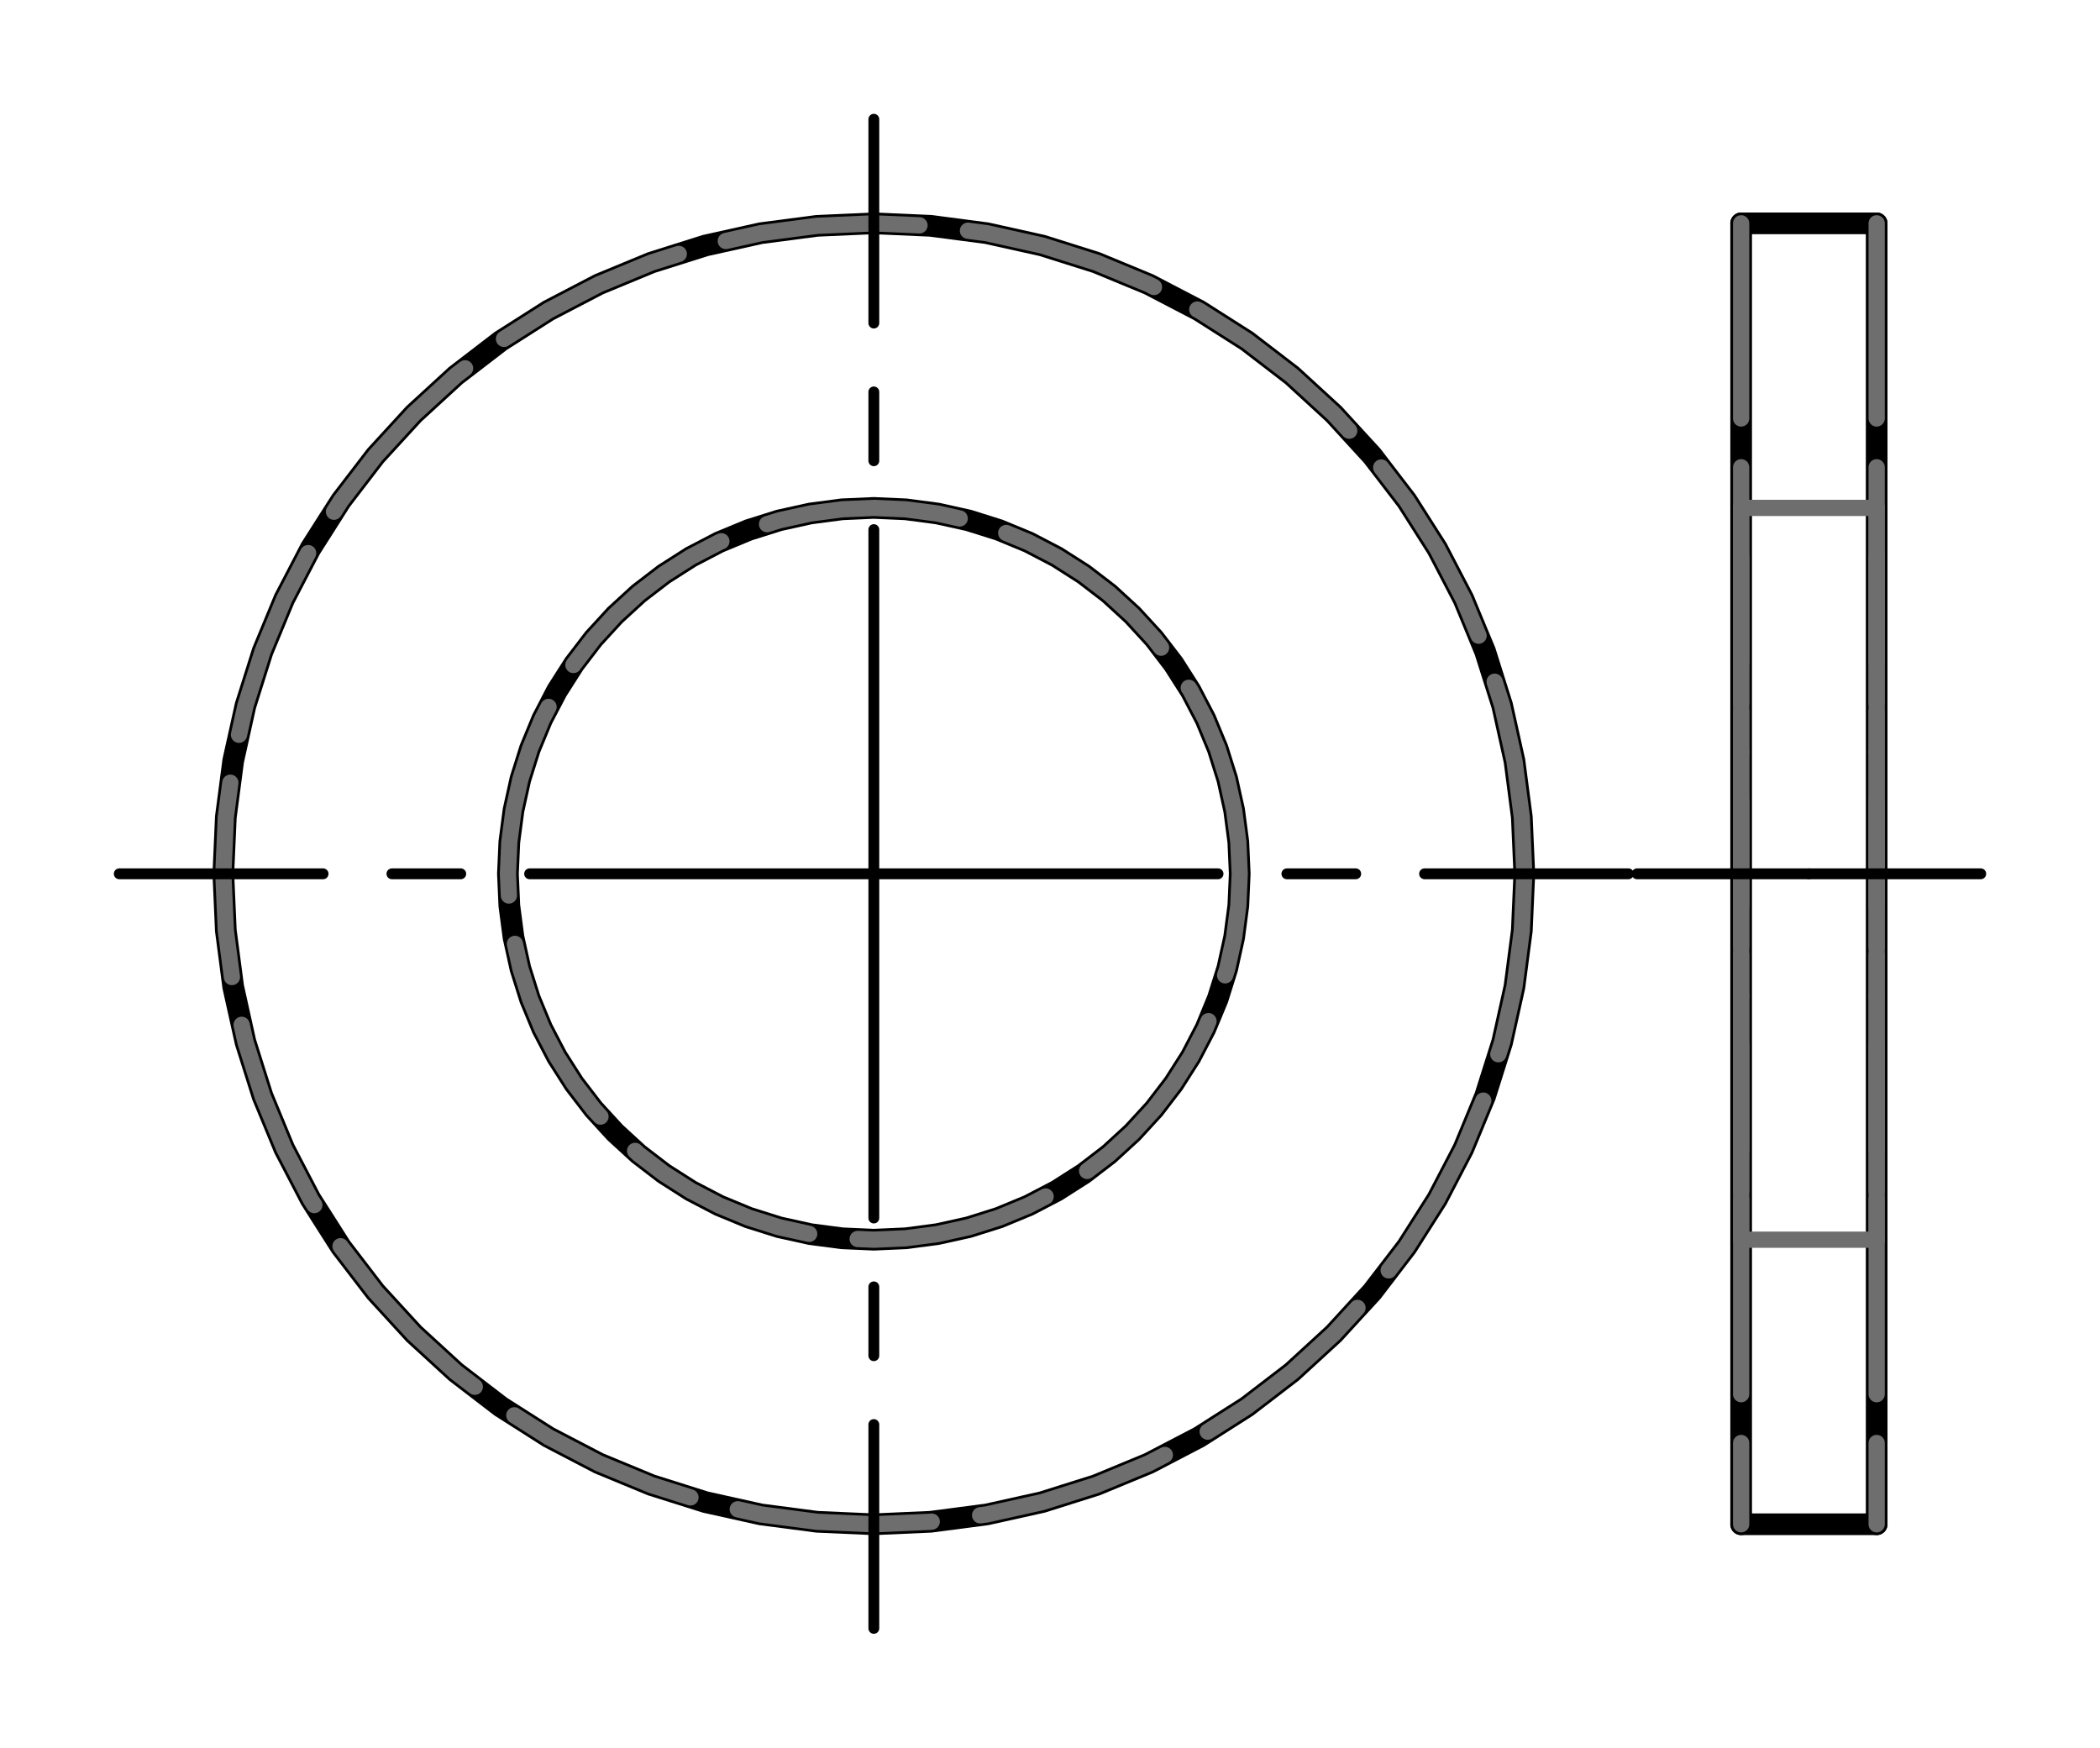
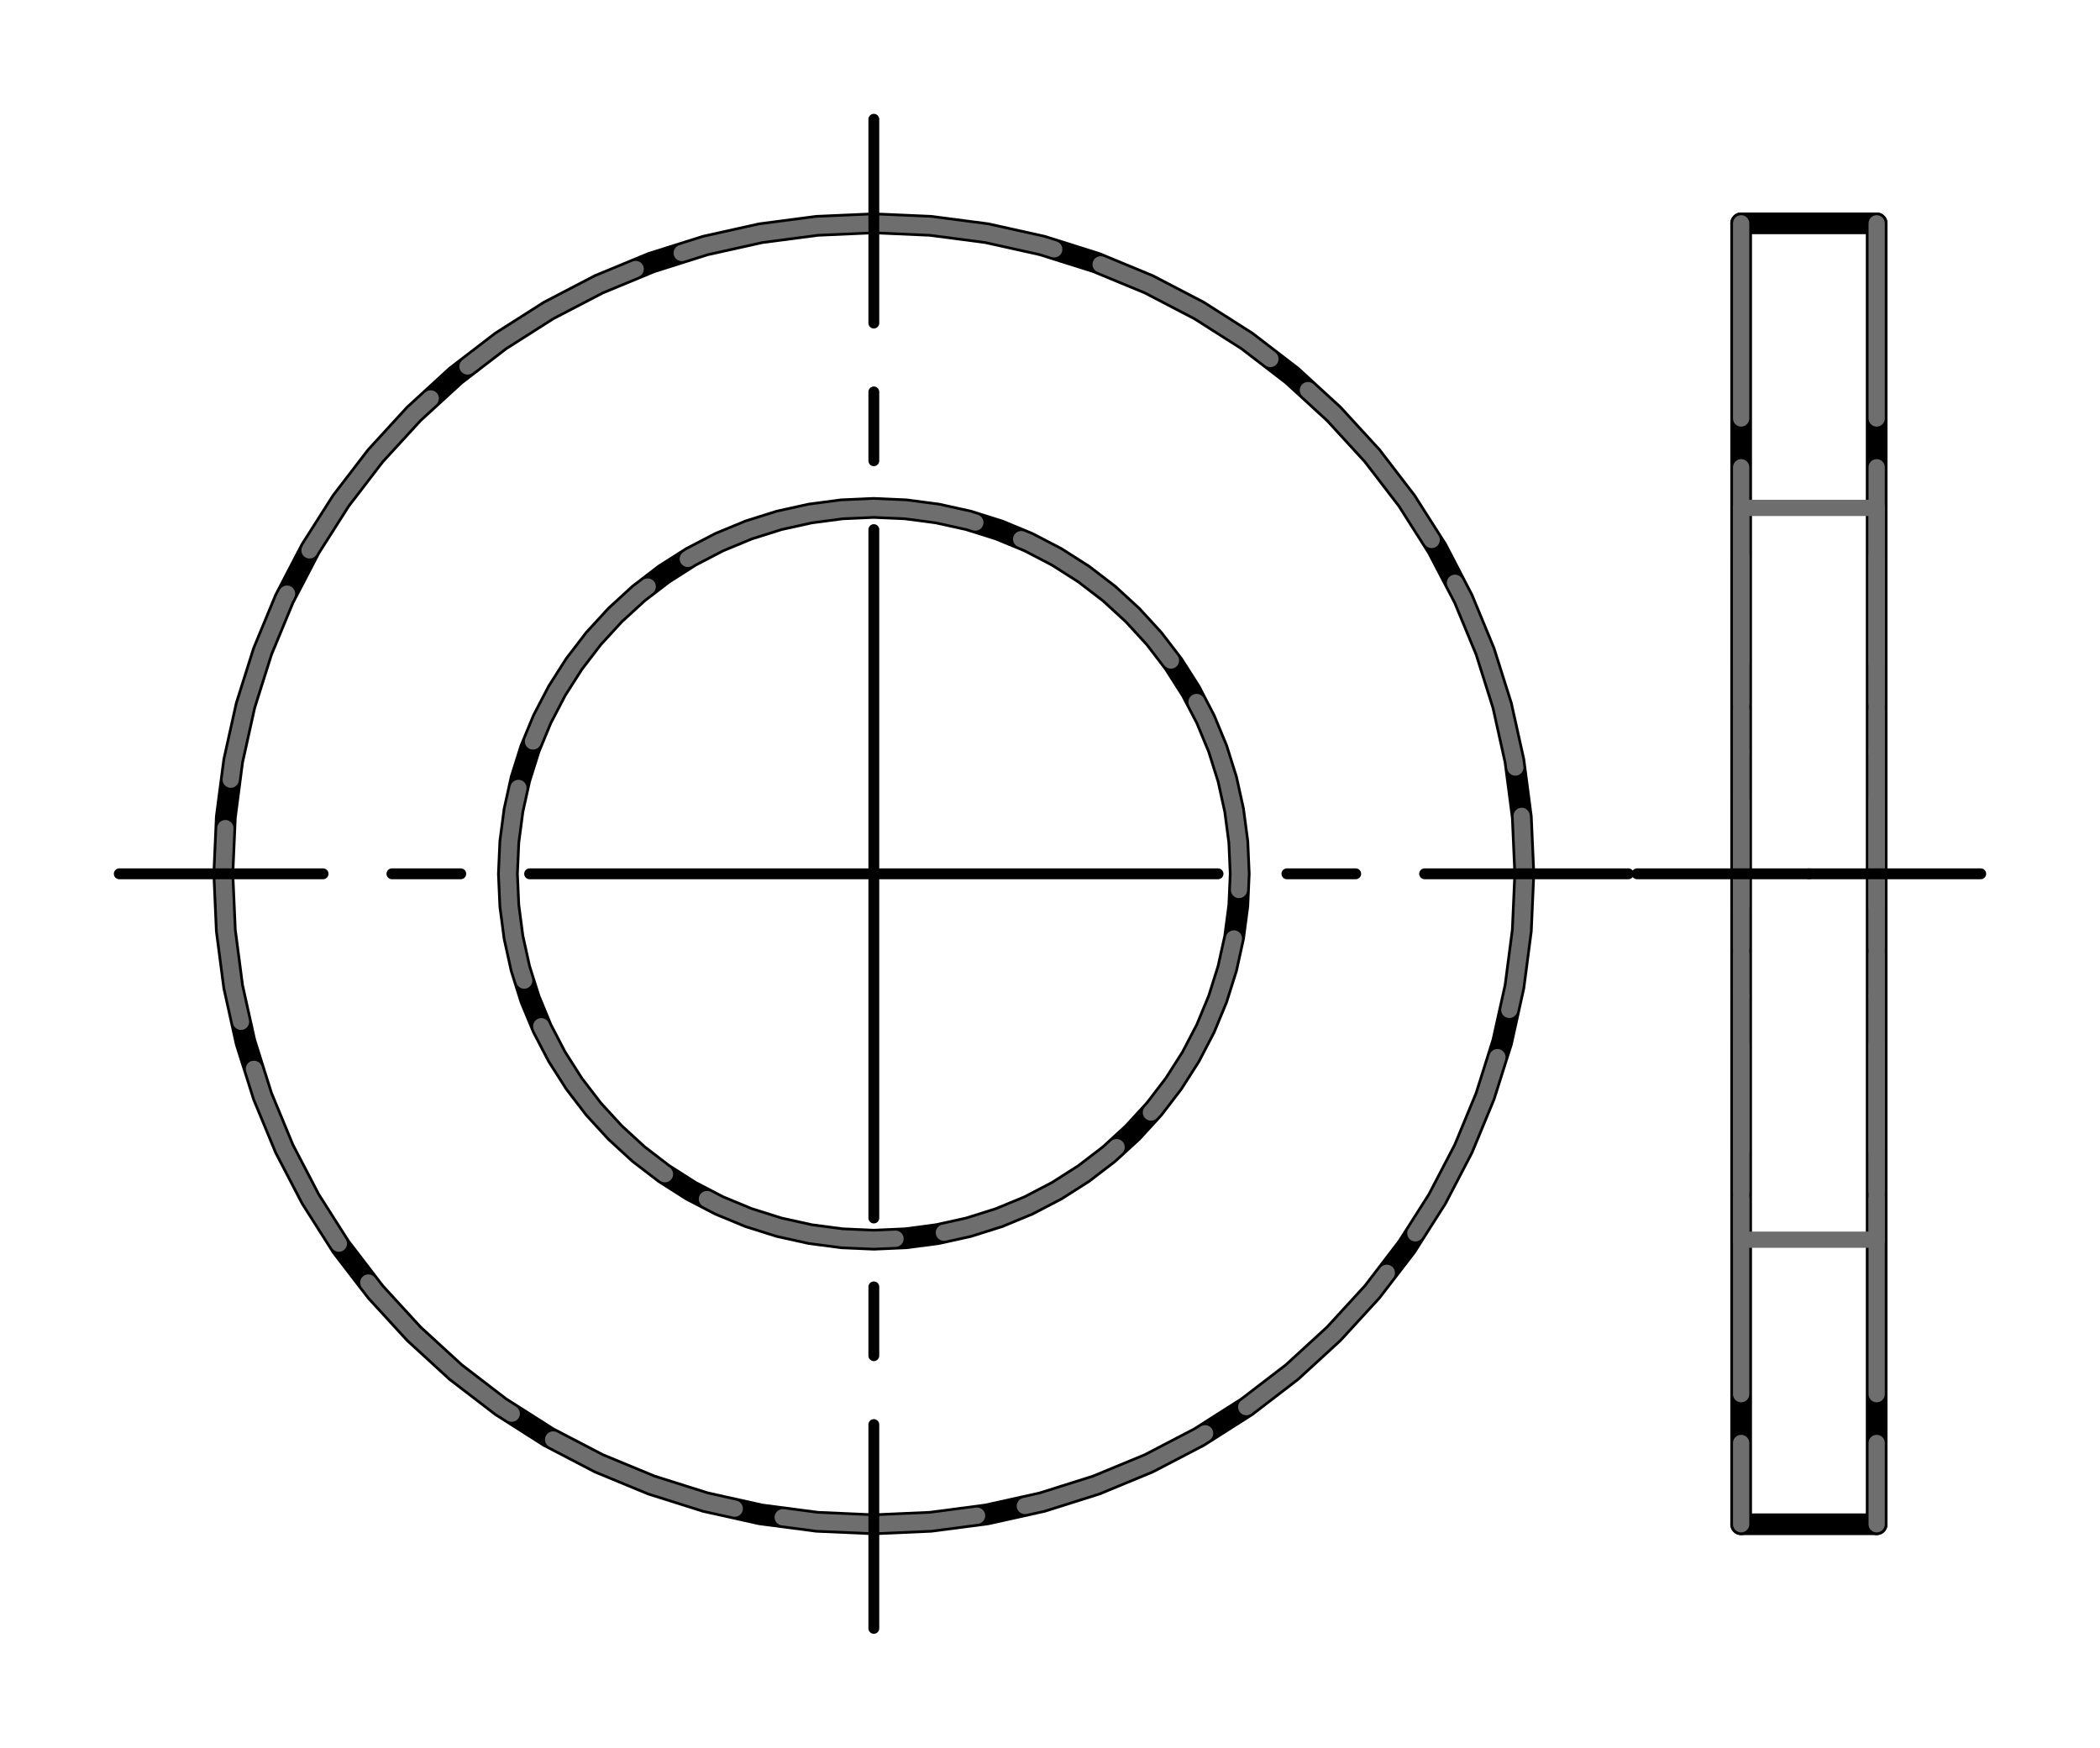
<svg xmlns="http://www.w3.org/2000/svg" width="38.74mm" height="32.24mm" viewBox="-16.12 -16.12 38.74 32.24" version="1.1">
  <g transform="scale(1,-1)" stroke-linecap="round">
    <g fill="none" stroke="rgb(0,0,0)" stroke-width="0.4" id="Visible">
-       <path d="M 12.0,0.0 L 11.954,1.046 L 11.818,2.084 L 11.591,3.106 L 11.276,4.104 L 10.876,5.071 L 10.392,6.0 L 9.83,6.883 L 9.193,7.713 L 8.485,8.485 L 7.713,9.193 L 6.883,9.83 L 6.0,10.392 L 5.071,10.876 L 4.104,11.276 L 3.106,11.591 L 2.084,11.818 L 1.046,11.954 L 0.0,12.0 L -1.046,11.954 L -2.084,11.818 L -3.106,11.591 L -4.104,11.276 L -5.071,10.876 L -6.0,10.392 L -6.883,9.83 L -7.713,9.193 L -8.485,8.485 L -9.193,7.713 L -9.83,6.883 L -10.392,6.0 L -10.876,5.071 L -11.276,4.104 L -11.591,3.106 L -11.818,2.084 L -11.954,1.046 L -12.0,0.0 L -11.954,-1.046 L -11.818,-2.084 L -11.591,-3.106 L -11.276,-4.104 L -10.876,-5.071 L -10.392,-6.0 L -9.83,-6.883 L -9.193,-7.713 L -8.485,-8.485 L -7.713,-9.193 L -6.883,-9.83 L -6.0,-10.392 L -5.071,-10.876 L -4.104,-11.276 L -3.106,-11.591 L -2.084,-11.818 L -1.046,-11.954 L -0.0,-12.0 L 1.046,-11.954 L 2.084,-11.818 L 3.106,-11.591 L 4.104,-11.276 L 5.071,-10.876 L 6.0,-10.392 L 6.883,-9.83 L 7.713,-9.193 L 8.485,-8.485 L 9.193,-7.713 L 9.83,-6.883 L 10.392,-6.0 L 10.876,-5.071 L 11.276,-4.104 L 11.591,-3.106 L 11.818,-2.084 L 11.954,-1.046 L 12.0,-0.0" />
-       <path d="M 6.75,0.0 L 6.724,0.588 L 6.647,1.172 L 6.52,1.747 L 6.343,2.309 L 6.118,2.853 L 5.846,3.375 L 5.529,3.872 L 5.171,4.339 L 4.773,4.773 L 4.339,5.171 L 3.872,5.529 L 3.375,5.846 L 2.853,6.118 L 2.309,6.343 L 1.747,6.52 L 1.172,6.647 L 0.588,6.724 L 0.0,6.75 L -0.588,6.724 L -1.172,6.647 L -1.747,6.52 L -2.309,6.343 L -2.853,6.118 L -3.375,5.846 L -3.872,5.529 L -4.339,5.171 L -4.773,4.773 L -5.171,4.339 L -5.529,3.872 L -5.846,3.375 L -6.118,2.853 L -6.343,2.309 L -6.52,1.747 L -6.647,1.172 L -6.724,0.588 L -6.75,-0.0 L -6.724,-0.588 L -6.647,-1.172 L -6.52,-1.747 L -6.343,-2.309 L -6.118,-2.853 L -5.846,-3.375 L -5.529,-3.872 L -5.171,-4.339 L -4.773,-4.773 L -4.339,-5.171 L -3.872,-5.529 L -3.375,-5.846 L -2.853,-6.118 L -2.309,-6.343 L -1.747,-6.52 L -1.172,-6.647 L -0.588,-6.724 L -0.0,-6.75 L 0.588,-6.724 L 1.172,-6.647 L 1.747,-6.52 L 2.309,-6.343 L 2.853,-6.118 L 3.375,-5.846 L 3.872,-5.529 L 4.339,-5.171 L 4.773,-4.773 L 5.171,-4.339 L 5.529,-3.872 L 5.846,-3.375 L 6.118,-2.853 L 6.343,-2.309 L 6.52,-1.747 L 6.647,-1.172 L 6.724,-0.588 L 6.75,0.0" />
+       <path d="M 0.0,12.0 L -1.046,11.954 L -2.084,11.818 L -3.106,11.591 L -4.104,11.276 L -5.071,10.876 L -6.0,10.392 L -6.883,9.83 L -7.713,9.193 L -8.485,8.485 L -9.193,7.713 L -9.83,6.883 L -10.392,6.0 L -10.876,5.071 L -11.276,4.104 L -11.591,3.106 L -11.818,2.084 L -11.954,1.046 L -12.0,0.0 L -11.954,-1.046 L -11.818,-2.084 L -11.591,-3.106 L -11.276,-4.104 L -10.876,-5.071 L -10.392,-6.0 L -9.83,-6.883 L -9.193,-7.713 L -8.485,-8.485 L -7.713,-9.193 L -6.883,-9.83 L -6.0,-10.392 L -5.071,-10.876 L -4.104,-11.276 L -3.106,-11.591 L -2.084,-11.818 L -1.046,-11.954 L -0.0,-12.0 L 1.046,-11.954 L 2.084,-11.818 L 3.106,-11.591 L 4.104,-11.276 L 5.071,-10.876 L 6.0,-10.392 L 6.883,-9.83 L 7.713,-9.193 L 8.485,-8.485 L 9.193,-7.713 L 9.83,-6.883 L 10.392,-6.0 L 10.876,-5.071 L 11.276,-4.104 L 11.591,-3.106 L 11.818,-2.084 L 11.954,-1.046 L 12.0,-0.0 L 11.954,1.046 L 11.818,2.084 L 11.591,3.106 L 11.276,4.104 L 10.876,5.071 L 10.392,6.0 L 9.83,6.883 L 9.193,7.713 L 8.485,8.485 L 7.713,9.193 L 6.883,9.83 L 6.0,10.392 L 5.071,10.876 L 4.104,11.276 L 3.106,11.591 L 2.084,11.818 L 1.046,11.954 L 0.0,12.0" />
+       <path d="M 0.0,6.75 L -0.588,6.724 L -1.172,6.647 L -1.747,6.52 L -2.309,6.343 L -2.853,6.118 L -3.375,5.846 L -3.872,5.529 L -4.339,5.171 L -4.773,4.773 L -5.171,4.339 L -5.529,3.872 L -5.846,3.375 L -6.118,2.853 L -6.343,2.309 L -6.52,1.747 L -6.647,1.172 L -6.724,0.588 L -6.75,-0.0 L -6.724,-0.588 L -6.647,-1.172 L -6.52,-1.747 L -6.343,-2.309 L -6.118,-2.853 L -5.846,-3.375 L -5.529,-3.872 L -5.171,-4.339 L -4.773,-4.773 L -4.339,-5.171 L -3.872,-5.529 L -3.375,-5.846 L -2.853,-6.118 L -2.309,-6.343 L -1.747,-6.52 L -1.172,-6.647 L -0.588,-6.724 L -0.0,-6.75 L 0.588,-6.724 L 1.172,-6.647 L 1.747,-6.52 L 2.309,-6.343 L 2.853,-6.118 L 3.375,-5.846 L 3.872,-5.529 L 4.339,-5.171 L 4.773,-4.773 L 5.171,-4.339 L 5.529,-3.872 L 5.846,-3.375 L 6.118,-2.853 L 6.343,-2.309 L 6.52,-1.747 L 6.647,-1.172 L 6.724,-0.588 L 6.75,0.0 L 6.724,0.588 L 6.647,1.172 L 6.52,1.747 L 6.343,2.309 L 6.118,2.853 L 5.846,3.375 L 5.529,3.872 L 5.171,4.339 L 4.773,4.773 L 4.339,5.171 L 3.872,5.529 L 3.375,5.846 L 2.853,6.118 L 2.309,6.343 L 1.747,6.52 L 1.172,6.647 L 0.588,6.724 L 0.0,6.75" />
      <path d="M 16.0,-12.0 L 16.0,-11.667 L 16.0,-11.333 L 16.0,-11.0 L 16.0,-10.667 L 16.0,-10.333 L 16.0,-10.0 L 16.0,-9.667 L 16.0,-9.333 L 16.0,-9.0 L 16.0,-8.667 L 16.0,-8.333 L 16.0,-8.0 L 16.0,-7.667 L 16.0,-7.333 L 16.0,-7.0 L 16.0,-6.667 L 16.0,-6.333 L 16.0,-6.0 L 16.0,-5.667 L 16.0,-5.333 L 16.0,-5.0 L 16.0,-4.667 L 16.0,-4.333 L 16.0,-4.0 L 16.0,-3.667 L 16.0,-3.333 L 16.0,-3.0 L 16.0,-2.667 L 16.0,-2.333 L 16.0,-2.0 L 16.0,-1.667 L 16.0,-1.333 L 16.0,-1.0 L 16.0,-0.667 L 16.0,-0.333 L 16.0,0.0 L 16.0,0.333 L 16.0,0.667 L 16.0,1.0 L 16.0,1.333 L 16.0,1.667 L 16.0,2.0 L 16.0,2.333 L 16.0,2.667 L 16.0,3.0 L 16.0,3.333 L 16.0,3.667 L 16.0,4.0 L 16.0,4.333 L 16.0,4.667 L 16.0,5.0 L 16.0,5.333 L 16.0,5.667 L 16.0,6.0 L 16.0,6.333 L 16.0,6.667 L 16.0,7.0 L 16.0,7.333 L 16.0,7.667 L 16.0,8.0 L 16.0,8.333 L 16.0,8.667 L 16.0,9.0 L 16.0,9.333 L 16.0,9.667 L 16.0,10.0 L 16.0,10.333 L 16.0,10.667 L 16.0,11.0 L 16.0,11.333 L 16.0,11.667 L 16.0,12.0" />
      <path d="M 18.5,12.0 L 18.465,12.0 L 18.431,12.0 L 18.396,12.0 L 18.361,12.0 L 18.326,12.0 L 18.292,12.0 L 18.257,12.0 L 18.222,12.0 L 18.188,12.0 L 18.153,12.0 L 18.118,12.0 L 18.083,12.0 L 18.049,12.0 L 18.014,12.0 L 17.979,12.0 L 17.944,12.0 L 17.91,12.0 L 17.875,12.0 L 17.84,12.0 L 17.806,12.0 L 17.771,12.0 L 17.736,12.0 L 17.701,12.0 L 17.667,12.0 L 17.632,12.0 L 17.597,12.0 L 17.562,12.0 L 17.528,12.0 L 17.493,12.0 L 17.458,12.0 L 17.424,12.0 L 17.389,12.0 L 17.354,12.0 L 17.319,12.0 L 17.285,12.0 L 17.25,12.0 L 17.215,12.0 L 17.181,12.0 L 17.146,12.0 L 17.111,12.0 L 17.076,12.0 L 17.042,12.0 L 17.007,12.0 L 16.972,12.0 L 16.938,12.0 L 16.903,12.0 L 16.868,12.0 L 16.833,12.0 L 16.799,12.0 L 16.764,12.0 L 16.729,12.0 L 16.694,12.0 L 16.66,12.0 L 16.625,12.0 L 16.59,12.0 L 16.556,12.0 L 16.521,12.0 L 16.486,12.0 L 16.451,12.0 L 16.417,12.0 L 16.382,12.0 L 16.347,12.0 L 16.312,12.0 L 16.278,12.0 L 16.243,12.0 L 16.208,12.0 L 16.174,12.0 L 16.139,12.0 L 16.104,12.0 L 16.069,12.0 L 16.035,12.0 L 16.0,12.0" />
      <path d="M 18.5,-12.0 L 18.5,-11.667 L 18.5,-11.333 L 18.5,-11.0 L 18.5,-10.667 L 18.5,-10.333 L 18.5,-10.0 L 18.5,-9.667 L 18.5,-9.333 L 18.5,-9.0 L 18.5,-8.667 L 18.5,-8.333 L 18.5,-8.0 L 18.5,-7.667 L 18.5,-7.333 L 18.5,-7.0 L 18.5,-6.667 L 18.5,-6.333 L 18.5,-6.0 L 18.5,-5.667 L 18.5,-5.333 L 18.5,-5.0 L 18.5,-4.667 L 18.5,-4.333 L 18.5,-4.0 L 18.5,-3.667 L 18.5,-3.333 L 18.5,-3.0 L 18.5,-2.667 L 18.5,-2.333 L 18.5,-2.0 L 18.5,-1.667 L 18.5,-1.333 L 18.5,-1.0 L 18.5,-0.667 L 18.5,-0.333 L 18.5,0.0 L 18.5,0.333 L 18.5,0.667 L 18.5,1.0 L 18.5,1.333 L 18.5,1.667 L 18.5,2.0 L 18.5,2.333 L 18.5,2.667 L 18.5,3.0 L 18.5,3.333 L 18.5,3.667 L 18.5,4.0 L 18.5,4.333 L 18.5,4.667 L 18.5,5.0 L 18.5,5.333 L 18.5,5.667 L 18.5,6.0 L 18.5,6.333 L 18.5,6.667 L 18.5,7.0 L 18.5,7.333 L 18.5,7.667 L 18.5,8.0 L 18.5,8.333 L 18.5,8.667 L 18.5,9.0 L 18.5,9.333 L 18.5,9.667 L 18.5,10.0 L 18.5,10.333 L 18.5,10.667 L 18.5,11.0 L 18.5,11.333 L 18.5,11.667 L 18.5,12.0" />
      <path d="M 18.5,-12.0 L 18.465,-12.0 L 18.431,-12.0 L 18.396,-12.0 L 18.361,-12.0 L 18.326,-12.0 L 18.292,-12.0 L 18.257,-12.0 L 18.222,-12.0 L 18.188,-12.0 L 18.153,-12.0 L 18.118,-12.0 L 18.083,-12.0 L 18.049,-12.0 L 18.014,-12.0 L 17.979,-12.0 L 17.944,-12.0 L 17.91,-12.0 L 17.875,-12.0 L 17.84,-12.0 L 17.806,-12.0 L 17.771,-12.0 L 17.736,-12.0 L 17.701,-12.0 L 17.667,-12.0 L 17.632,-12.0 L 17.597,-12.0 L 17.562,-12.0 L 17.528,-12.0 L 17.493,-12.0 L 17.458,-12.0 L 17.424,-12.0 L 17.389,-12.0 L 17.354,-12.0 L 17.319,-12.0 L 17.285,-12.0 L 17.25,-12.0 L 17.215,-12.0 L 17.181,-12.0 L 17.146,-12.0 L 17.111,-12.0 L 17.076,-12.0 L 17.042,-12.0 L 17.007,-12.0 L 16.972,-12.0 L 16.938,-12.0 L 16.903,-12.0 L 16.868,-12.0 L 16.833,-12.0 L 16.799,-12.0 L 16.764,-12.0 L 16.729,-12.0 L 16.694,-12.0 L 16.66,-12.0 L 16.625,-12.0 L 16.59,-12.0 L 16.556,-12.0 L 16.521,-12.0 L 16.486,-12.0 L 16.451,-12.0 L 16.417,-12.0 L 16.382,-12.0 L 16.347,-12.0 L 16.312,-12.0 L 16.278,-12.0 L 16.243,-12.0 L 16.208,-12.0 L 16.174,-12.0 L 16.139,-12.0 L 16.104,-12.0 L 16.069,-12.0 L 16.035,-12.0 L 16.0,-12.0" />
    </g>
    <g fill="none" stroke="rgb(110,110,110)" stroke-width="0.3" id="Hidden" stroke-dasharray="3.6 0.9">
-       <path d="M 12.0,0.0 L 11.954,1.046 L 11.818,2.084 L 11.591,3.106 L 11.276,4.104 L 10.876,5.071 L 10.392,6.0 L 9.83,6.883 L 9.193,7.713 L 8.485,8.485 L 7.713,9.193 L 6.883,9.83 L 6.0,10.392 L 5.071,10.876 L 4.104,11.276 L 3.106,11.591 L 2.084,11.818 L 1.046,11.954 L 0.0,12.0 L -1.046,11.954 L -2.084,11.818 L -3.106,11.591 L -4.104,11.276 L -5.071,10.876 L -6.0,10.392 L -6.883,9.83 L -7.713,9.193 L -8.485,8.485 L -9.193,7.713 L -9.83,6.883 L -10.392,6.0 L -10.876,5.071 L -11.276,4.104 L -11.591,3.106 L -11.818,2.084 L -11.954,1.046 L -12.0,0.0 L -11.954,-1.046 L -11.818,-2.084 L -11.591,-3.106 L -11.276,-4.104 L -10.876,-5.071 L -10.392,-6.0 L -9.83,-6.883 L -9.193,-7.713 L -8.485,-8.485 L -7.713,-9.193 L -6.883,-9.83 L -6.0,-10.392 L -5.071,-10.876 L -4.104,-11.276 L -3.106,-11.591 L -2.084,-11.818 L -1.046,-11.954 L -0.0,-12.0 L 1.046,-11.954 L 2.084,-11.818 L 3.106,-11.591 L 4.104,-11.276 L 5.071,-10.876 L 6.0,-10.392 L 6.883,-9.83 L 7.713,-9.193 L 8.485,-8.485 L 9.193,-7.713 L 9.83,-6.883 L 10.392,-6.0 L 10.876,-5.071 L 11.276,-4.104 L 11.591,-3.106 L 11.818,-2.084 L 11.954,-1.046 L 12.0,-0.0" />
-       <path d="M 6.75,0.0 L 6.724,0.588 L 6.647,1.172 L 6.52,1.747 L 6.343,2.309 L 6.118,2.853 L 5.846,3.375 L 5.529,3.872 L 5.171,4.339 L 4.773,4.773 L 4.339,5.171 L 3.872,5.529 L 3.375,5.846 L 2.853,6.118 L 2.309,6.343 L 1.747,6.52 L 1.172,6.647 L 0.588,6.724 L 0.0,6.75 L -0.588,6.724 L -1.172,6.647 L -1.747,6.52 L -2.309,6.343 L -2.853,6.118 L -3.375,5.846 L -3.872,5.529 L -4.339,5.171 L -4.773,4.773 L -5.171,4.339 L -5.529,3.872 L -5.846,3.375 L -6.118,2.853 L -6.343,2.309 L -6.52,1.747 L -6.647,1.172 L -6.724,0.588 L -6.75,-0.0 L -6.724,-0.588 L -6.647,-1.172 L -6.52,-1.747 L -6.343,-2.309 L -6.118,-2.853 L -5.846,-3.375 L -5.529,-3.872 L -5.171,-4.339 L -4.773,-4.773 L -4.339,-5.171 L -3.872,-5.529 L -3.375,-5.846 L -2.853,-6.118 L -2.309,-6.343 L -1.747,-6.52 L -1.172,-6.647 L -0.588,-6.724 L -0.0,-6.75 L 0.588,-6.724 L 1.172,-6.647 L 1.747,-6.52 L 2.309,-6.343 L 2.853,-6.118 L 3.375,-5.846 L 3.872,-5.529 L 4.339,-5.171 L 4.773,-4.773 L 5.171,-4.339 L 5.529,-3.872 L 5.846,-3.375 L 6.118,-2.853 L 6.343,-2.309 L 6.52,-1.747 L 6.647,-1.172 L 6.724,-0.588 L 6.75,0.0" />
+       <path d="M 0.0,12.0 L -1.046,11.954 L -2.084,11.818 L -3.106,11.591 L -4.104,11.276 L -5.071,10.876 L -6.0,10.392 L -6.883,9.83 L -7.713,9.193 L -8.485,8.485 L -9.193,7.713 L -9.83,6.883 L -10.392,6.0 L -10.876,5.071 L -11.276,4.104 L -11.591,3.106 L -11.818,2.084 L -11.954,1.046 L -12.0,0.0 L -11.954,-1.046 L -11.818,-2.084 L -11.591,-3.106 L -11.276,-4.104 L -10.876,-5.071 L -10.392,-6.0 L -9.83,-6.883 L -9.193,-7.713 L -8.485,-8.485 L -7.713,-9.193 L -6.883,-9.83 L -6.0,-10.392 L -5.071,-10.876 L -4.104,-11.276 L -3.106,-11.591 L -2.084,-11.818 L -1.046,-11.954 L -0.0,-12.0 L 1.046,-11.954 L 2.084,-11.818 L 3.106,-11.591 L 4.104,-11.276 L 5.071,-10.876 L 6.0,-10.392 L 6.883,-9.83 L 7.713,-9.193 L 8.485,-8.485 L 9.193,-7.713 L 9.83,-6.883 L 10.392,-6.0 L 10.876,-5.071 L 11.276,-4.104 L 11.591,-3.106 L 11.818,-2.084 L 11.954,-1.046 L 12.0,-0.0 L 11.954,1.046 L 11.818,2.084 L 11.591,3.106 L 11.276,4.104 L 10.876,5.071 L 10.392,6.0 L 9.83,6.883 L 9.193,7.713 L 8.485,8.485 L 7.713,9.193 L 6.883,9.83 L 6.0,10.392 L 5.071,10.876 L 4.104,11.276 L 3.106,11.591 L 2.084,11.818 L 1.046,11.954 L 0.0,12.0" />
+       <path d="M 0.0,6.75 L -0.588,6.724 L -1.172,6.647 L -1.747,6.52 L -2.309,6.343 L -2.853,6.118 L -3.375,5.846 L -3.872,5.529 L -4.339,5.171 L -4.773,4.773 L -5.171,4.339 L -5.529,3.872 L -5.846,3.375 L -6.118,2.853 L -6.343,2.309 L -6.52,1.747 L -6.647,1.172 L -6.724,0.588 L -6.75,-0.0 L -6.724,-0.588 L -6.647,-1.172 L -6.52,-1.747 L -6.343,-2.309 L -6.118,-2.853 L -5.846,-3.375 L -5.529,-3.872 L -5.171,-4.339 L -4.773,-4.773 L -4.339,-5.171 L -3.872,-5.529 L -3.375,-5.846 L -2.853,-6.118 L -2.309,-6.343 L -1.747,-6.52 L -1.172,-6.647 L -0.588,-6.724 L -0.0,-6.75 L 0.588,-6.724 L 1.172,-6.647 L 1.747,-6.52 L 2.309,-6.343 L 2.853,-6.118 L 3.375,-5.846 L 3.872,-5.529 L 4.339,-5.171 L 4.773,-4.773 L 5.171,-4.339 L 5.529,-3.872 L 5.846,-3.375 L 6.118,-2.853 L 6.343,-2.309 L 6.52,-1.747 L 6.647,-1.172 L 6.724,-0.588 L 6.75,0.0 L 6.724,0.588 L 6.647,1.172 L 6.52,1.747 L 6.343,2.309 L 6.118,2.853 L 5.846,3.375 L 5.529,3.872 L 5.171,4.339 L 4.773,4.773 L 4.339,5.171 L 3.872,5.529 L 3.375,5.846 L 2.853,6.118 L 2.309,6.343 L 1.747,6.52 L 1.172,6.647 L 0.588,6.724 L 0.0,6.75" />
      <path d="M 16.0,12.0 L 16.0,11.667 L 16.0,11.333 L 16.0,11.0 L 16.0,10.667 L 16.0,10.333 L 16.0,10.0 L 16.0,9.667 L 16.0,9.333 L 16.0,9.0 L 16.0,8.667 L 16.0,8.333 L 16.0,8.0 L 16.0,7.667 L 16.0,7.333 L 16.0,7.0 L 16.0,6.667 L 16.0,6.333 L 16.0,6.0 L 16.0,5.667 L 16.0,5.333 L 16.0,5.0 L 16.0,4.667 L 16.0,4.333 L 16.0,4.0 L 16.0,3.667 L 16.0,3.333 L 16.0,3.0 L 16.0,2.667 L 16.0,2.333 L 16.0,2.0 L 16.0,1.667 L 16.0,1.333 L 16.0,1.0 L 16.0,0.667 L 16.0,0.333 L 16.0,0.0 L 16.0,-0.333 L 16.0,-0.667 L 16.0,-1.0 L 16.0,-1.333 L 16.0,-1.667 L 16.0,-2.0 L 16.0,-2.333 L 16.0,-2.667 L 16.0,-3.0 L 16.0,-3.333 L 16.0,-3.667 L 16.0,-4.0 L 16.0,-4.333 L 16.0,-4.667 L 16.0,-5.0 L 16.0,-5.333 L 16.0,-5.667 L 16.0,-6.0 L 16.0,-6.333 L 16.0,-6.667 L 16.0,-7.0 L 16.0,-7.333 L 16.0,-7.667 L 16.0,-8.0 L 16.0,-8.333 L 16.0,-8.667 L 16.0,-9.0 L 16.0,-9.333 L 16.0,-9.667 L 16.0,-10.0 L 16.0,-10.333 L 16.0,-10.667 L 16.0,-11.0 L 16.0,-11.333 L 16.0,-11.667 L 16.0,-12.0" />
      <path d="M 18.5,12.0 L 18.5,11.667 L 18.5,11.333 L 18.5,11.0 L 18.5,10.667 L 18.5,10.333 L 18.5,10.0 L 18.5,9.667 L 18.5,9.333 L 18.5,9.0 L 18.5,8.667 L 18.5,8.333 L 18.5,8.0 L 18.5,7.667 L 18.5,7.333 L 18.5,7.0 L 18.5,6.667 L 18.5,6.333 L 18.5,6.0 L 18.5,5.667 L 18.5,5.333 L 18.5,5.0 L 18.5,4.667 L 18.5,4.333 L 18.5,4.0 L 18.5,3.667 L 18.5,3.333 L 18.5,3.0 L 18.5,2.667 L 18.5,2.333 L 18.5,2.0 L 18.5,1.667 L 18.5,1.333 L 18.5,1.0 L 18.5,0.667 L 18.5,0.333 L 18.5,0.0 L 18.5,-0.333 L 18.5,-0.667 L 18.5,-1.0 L 18.5,-1.333 L 18.5,-1.667 L 18.5,-2.0 L 18.5,-2.333 L 18.5,-2.667 L 18.5,-3.0 L 18.5,-3.333 L 18.5,-3.667 L 18.5,-4.0 L 18.5,-4.333 L 18.5,-4.667 L 18.5,-5.0 L 18.5,-5.333 L 18.5,-5.667 L 18.5,-6.0 L 18.5,-6.333 L 18.5,-6.667 L 18.5,-7.0 L 18.5,-7.333 L 18.5,-7.667 L 18.5,-8.0 L 18.5,-8.333 L 18.5,-8.667 L 18.5,-9.0 L 18.5,-9.333 L 18.5,-9.667 L 18.5,-10.0 L 18.5,-10.333 L 18.5,-10.667 L 18.5,-11.0 L 18.5,-11.333 L 18.5,-11.667 L 18.5,-12.0" />
      <path d="M 16.0,6.75 L 16.0,6.562 L 16.0,6.375 L 16.0,6.188 L 16.0,6.0 L 16.0,5.812 L 16.0,5.625 L 16.0,5.438 L 16.0,5.25 L 16.0,5.062 L 16.0,4.875 L 16.0,4.688 L 16.0,4.5 L 16.0,4.312 L 16.0,4.125 L 16.0,3.938 L 16.0,3.75 L 16.0,3.562 L 16.0,3.375 L 16.0,3.188 L 16.0,3.0 L 16.0,2.812 L 16.0,2.625 L 16.0,2.438 L 16.0,2.25 L 16.0,2.062 L 16.0,1.875 L 16.0,1.688 L 16.0,1.5 L 16.0,1.312 L 16.0,1.125 L 16.0,0.938 L 16.0,0.75 L 16.0,0.562 L 16.0,0.375 L 16.0,0.188 L 16.0,0.0 L 16.0,-0.188 L 16.0,-0.375 L 16.0,-0.562 L 16.0,-0.75 L 16.0,-0.938 L 16.0,-1.125 L 16.0,-1.312 L 16.0,-1.5 L 16.0,-1.688 L 16.0,-1.875 L 16.0,-2.062 L 16.0,-2.25 L 16.0,-2.438 L 16.0,-2.625 L 16.0,-2.812 L 16.0,-3.0 L 16.0,-3.188 L 16.0,-3.375 L 16.0,-3.562 L 16.0,-3.75 L 16.0,-3.938 L 16.0,-4.125 L 16.0,-4.312 L 16.0,-4.5 L 16.0,-4.688 L 16.0,-4.875 L 16.0,-5.062 L 16.0,-5.25 L 16.0,-5.438 L 16.0,-5.625 L 16.0,-5.812 L 16.0,-6.0 L 16.0,-6.188 L 16.0,-6.375 L 16.0,-6.562 L 16.0,-6.75" />
      <path d="M 16.0,-6.75 L 16.0,-6.562 L 16.0,-6.375 L 16.0,-6.188 L 16.0,-6.0 L 16.0,-5.812 L 16.0,-5.625 L 16.0,-5.438 L 16.0,-5.25 L 16.0,-5.062 L 16.0,-4.875 L 16.0,-4.688 L 16.0,-4.5 L 16.0,-4.312 L 16.0,-4.125 L 16.0,-3.938 L 16.0,-3.75 L 16.0,-3.562 L 16.0,-3.375 L 16.0,-3.188 L 16.0,-3.0 L 16.0,-2.812 L 16.0,-2.625 L 16.0,-2.438 L 16.0,-2.25 L 16.0,-2.062 L 16.0,-1.875 L 16.0,-1.688 L 16.0,-1.5 L 16.0,-1.312 L 16.0,-1.125 L 16.0,-0.938 L 16.0,-0.75 L 16.0,-0.562 L 16.0,-0.375 L 16.0,-0.188 L 16.0,0.0 L 16.0,0.188 L 16.0,0.375 L 16.0,0.562 L 16.0,0.75 L 16.0,0.938 L 16.0,1.125 L 16.0,1.312 L 16.0,1.5 L 16.0,1.688 L 16.0,1.875 L 16.0,2.062 L 16.0,2.25 L 16.0,2.438 L 16.0,2.625 L 16.0,2.812 L 16.0,3.0 L 16.0,3.188 L 16.0,3.375 L 16.0,3.562 L 16.0,3.75 L 16.0,3.938 L 16.0,4.125 L 16.0,4.312 L 16.0,4.5 L 16.0,4.688 L 16.0,4.875 L 16.0,5.062 L 16.0,5.25 L 16.0,5.438 L 16.0,5.625 L 16.0,5.812 L 16.0,6.0 L 16.0,6.188 L 16.0,6.375 L 16.0,6.562 L 16.0,6.75" />
      <path d="M 18.5,6.75 L 18.5,6.562 L 18.5,6.375 L 18.5,6.188 L 18.5,6.0 L 18.5,5.812 L 18.5,5.625 L 18.5,5.438 L 18.5,5.25 L 18.5,5.062 L 18.5,4.875 L 18.5,4.688 L 18.5,4.5 L 18.5,4.312 L 18.5,4.125 L 18.5,3.938 L 18.5,3.75 L 18.5,3.562 L 18.5,3.375 L 18.5,3.188 L 18.5,3.0 L 18.5,2.812 L 18.5,2.625 L 18.5,2.438 L 18.5,2.25 L 18.5,2.062 L 18.5,1.875 L 18.5,1.688 L 18.5,1.5 L 18.5,1.312 L 18.5,1.125 L 18.5,0.938 L 18.5,0.75 L 18.5,0.562 L 18.5,0.375 L 18.5,0.188 L 18.5,0.0 L 18.5,-0.188 L 18.5,-0.375 L 18.5,-0.562 L 18.5,-0.75 L 18.5,-0.938 L 18.5,-1.125 L 18.5,-1.312 L 18.5,-1.5 L 18.5,-1.688 L 18.5,-1.875 L 18.5,-2.062 L 18.5,-2.25 L 18.5,-2.438 L 18.5,-2.625 L 18.5,-2.812 L 18.5,-3.0 L 18.5,-3.188 L 18.5,-3.375 L 18.5,-3.562 L 18.5,-3.75 L 18.5,-3.938 L 18.5,-4.125 L 18.5,-4.312 L 18.5,-4.5 L 18.5,-4.688 L 18.5,-4.875 L 18.5,-5.062 L 18.5,-5.25 L 18.5,-5.438 L 18.5,-5.625 L 18.5,-5.812 L 18.5,-6.0 L 18.5,-6.188 L 18.5,-6.375 L 18.5,-6.562 L 18.5,-6.75" />
      <path d="M 18.5,-6.75 L 18.5,-6.562 L 18.5,-6.375 L 18.5,-6.188 L 18.5,-6.0 L 18.5,-5.812 L 18.5,-5.625 L 18.5,-5.438 L 18.5,-5.25 L 18.5,-5.062 L 18.5,-4.875 L 18.5,-4.688 L 18.5,-4.5 L 18.5,-4.312 L 18.5,-4.125 L 18.5,-3.938 L 18.5,-3.75 L 18.5,-3.562 L 18.5,-3.375 L 18.5,-3.188 L 18.5,-3.0 L 18.5,-2.812 L 18.5,-2.625 L 18.5,-2.438 L 18.5,-2.25 L 18.5,-2.062 L 18.5,-1.875 L 18.5,-1.688 L 18.5,-1.5 L 18.5,-1.312 L 18.5,-1.125 L 18.5,-0.938 L 18.5,-0.75 L 18.5,-0.562 L 18.5,-0.375 L 18.5,-0.188 L 18.5,0.0 L 18.5,0.188 L 18.5,0.375 L 18.5,0.562 L 18.5,0.75 L 18.5,0.938 L 18.5,1.125 L 18.5,1.312 L 18.5,1.5 L 18.5,1.688 L 18.5,1.875 L 18.5,2.062 L 18.5,2.25 L 18.5,2.438 L 18.5,2.625 L 18.5,2.812 L 18.5,3.0 L 18.5,3.188 L 18.5,3.375 L 18.5,3.562 L 18.5,3.75 L 18.5,3.938 L 18.5,4.125 L 18.5,4.312 L 18.5,4.5 L 18.5,4.688 L 18.5,4.875 L 18.5,5.062 L 18.5,5.25 L 18.5,5.438 L 18.5,5.625 L 18.5,5.812 L 18.5,6.0 L 18.5,6.188 L 18.5,6.375 L 18.5,6.562 L 18.5,6.75" />
      <path d="M 18.5,6.75 L 18.465,6.75 L 18.431,6.75 L 18.396,6.75 L 18.361,6.75 L 18.326,6.75 L 18.292,6.75 L 18.257,6.75 L 18.222,6.75 L 18.188,6.75 L 18.153,6.75 L 18.118,6.75 L 18.083,6.75 L 18.049,6.75 L 18.014,6.75 L 17.979,6.75 L 17.944,6.75 L 17.91,6.75 L 17.875,6.75 L 17.84,6.75 L 17.806,6.75 L 17.771,6.75 L 17.736,6.75 L 17.701,6.75 L 17.667,6.75 L 17.632,6.75 L 17.597,6.75 L 17.562,6.75 L 17.528,6.75 L 17.493,6.75 L 17.458,6.75 L 17.424,6.75 L 17.389,6.75 L 17.354,6.75 L 17.319,6.75 L 17.285,6.75 L 17.25,6.75 L 17.215,6.75 L 17.181,6.75 L 17.146,6.75 L 17.111,6.75 L 17.076,6.75 L 17.042,6.75 L 17.007,6.75 L 16.972,6.75 L 16.938,6.75 L 16.903,6.75 L 16.868,6.75 L 16.833,6.75 L 16.799,6.75 L 16.764,6.75 L 16.729,6.75 L 16.694,6.75 L 16.66,6.75 L 16.625,6.75 L 16.59,6.75 L 16.556,6.75 L 16.521,6.75 L 16.486,6.75 L 16.451,6.75 L 16.417,6.75 L 16.382,6.75 L 16.347,6.75 L 16.312,6.75 L 16.278,6.75 L 16.243,6.75 L 16.208,6.75 L 16.174,6.75 L 16.139,6.75 L 16.104,6.75 L 16.069,6.75 L 16.035,6.75 L 16.0,6.75" />
      <path d="M 18.5,-6.75 L 18.465,-6.75 L 18.431,-6.75 L 18.396,-6.75 L 18.361,-6.75 L 18.326,-6.75 L 18.292,-6.75 L 18.257,-6.75 L 18.222,-6.75 L 18.188,-6.75 L 18.153,-6.75 L 18.118,-6.75 L 18.083,-6.75 L 18.049,-6.75 L 18.014,-6.75 L 17.979,-6.75 L 17.944,-6.75 L 17.91,-6.75 L 17.875,-6.75 L 17.84,-6.75 L 17.806,-6.75 L 17.771,-6.75 L 17.736,-6.75 L 17.701,-6.75 L 17.667,-6.75 L 17.632,-6.75 L 17.597,-6.75 L 17.562,-6.75 L 17.528,-6.75 L 17.493,-6.75 L 17.458,-6.75 L 17.424,-6.75 L 17.389,-6.75 L 17.354,-6.75 L 17.319,-6.75 L 17.285,-6.75 L 17.25,-6.75 L 17.215,-6.75 L 17.181,-6.75 L 17.146,-6.75 L 17.111,-6.75 L 17.076,-6.75 L 17.042,-6.75 L 17.007,-6.75 L 16.972,-6.75 L 16.938,-6.75 L 16.903,-6.75 L 16.868,-6.75 L 16.833,-6.75 L 16.799,-6.75 L 16.764,-6.75 L 16.729,-6.75 L 16.694,-6.75 L 16.66,-6.75 L 16.625,-6.75 L 16.59,-6.75 L 16.556,-6.75 L 16.521,-6.75 L 16.486,-6.75 L 16.451,-6.75 L 16.417,-6.75 L 16.382,-6.75 L 16.347,-6.75 L 16.312,-6.75 L 16.278,-6.75 L 16.243,-6.75 L 16.208,-6.75 L 16.174,-6.75 L 16.139,-6.75 L 16.104,-6.75 L 16.069,-6.75 L 16.035,-6.75 L 16.0,-6.75" />
    </g>
    <g fill="none" stroke="rgb(0,0,0)" stroke-width="0.2" id="Center" stroke-dasharray="6.35 1.27 1.27 1.27">
      <line x1="0.0" y1="0.0" x2="-13.92" y2="0.0" />
      <line x1="0.0" y1="0.0" x2="13.92" y2="0.0" />
      <line x1="0.0" y1="0.0" x2="0.0" y2="-13.92" />
      <line x1="0.0" y1="0.0" x2="0.0" y2="13.92" />
      <line x1="17.25" y1="0.0" x2="14.08" y2="0.0" />
      <line x1="17.25" y1="0.0" x2="20.42" y2="0.0" />
    </g>
  </g>
</svg>
